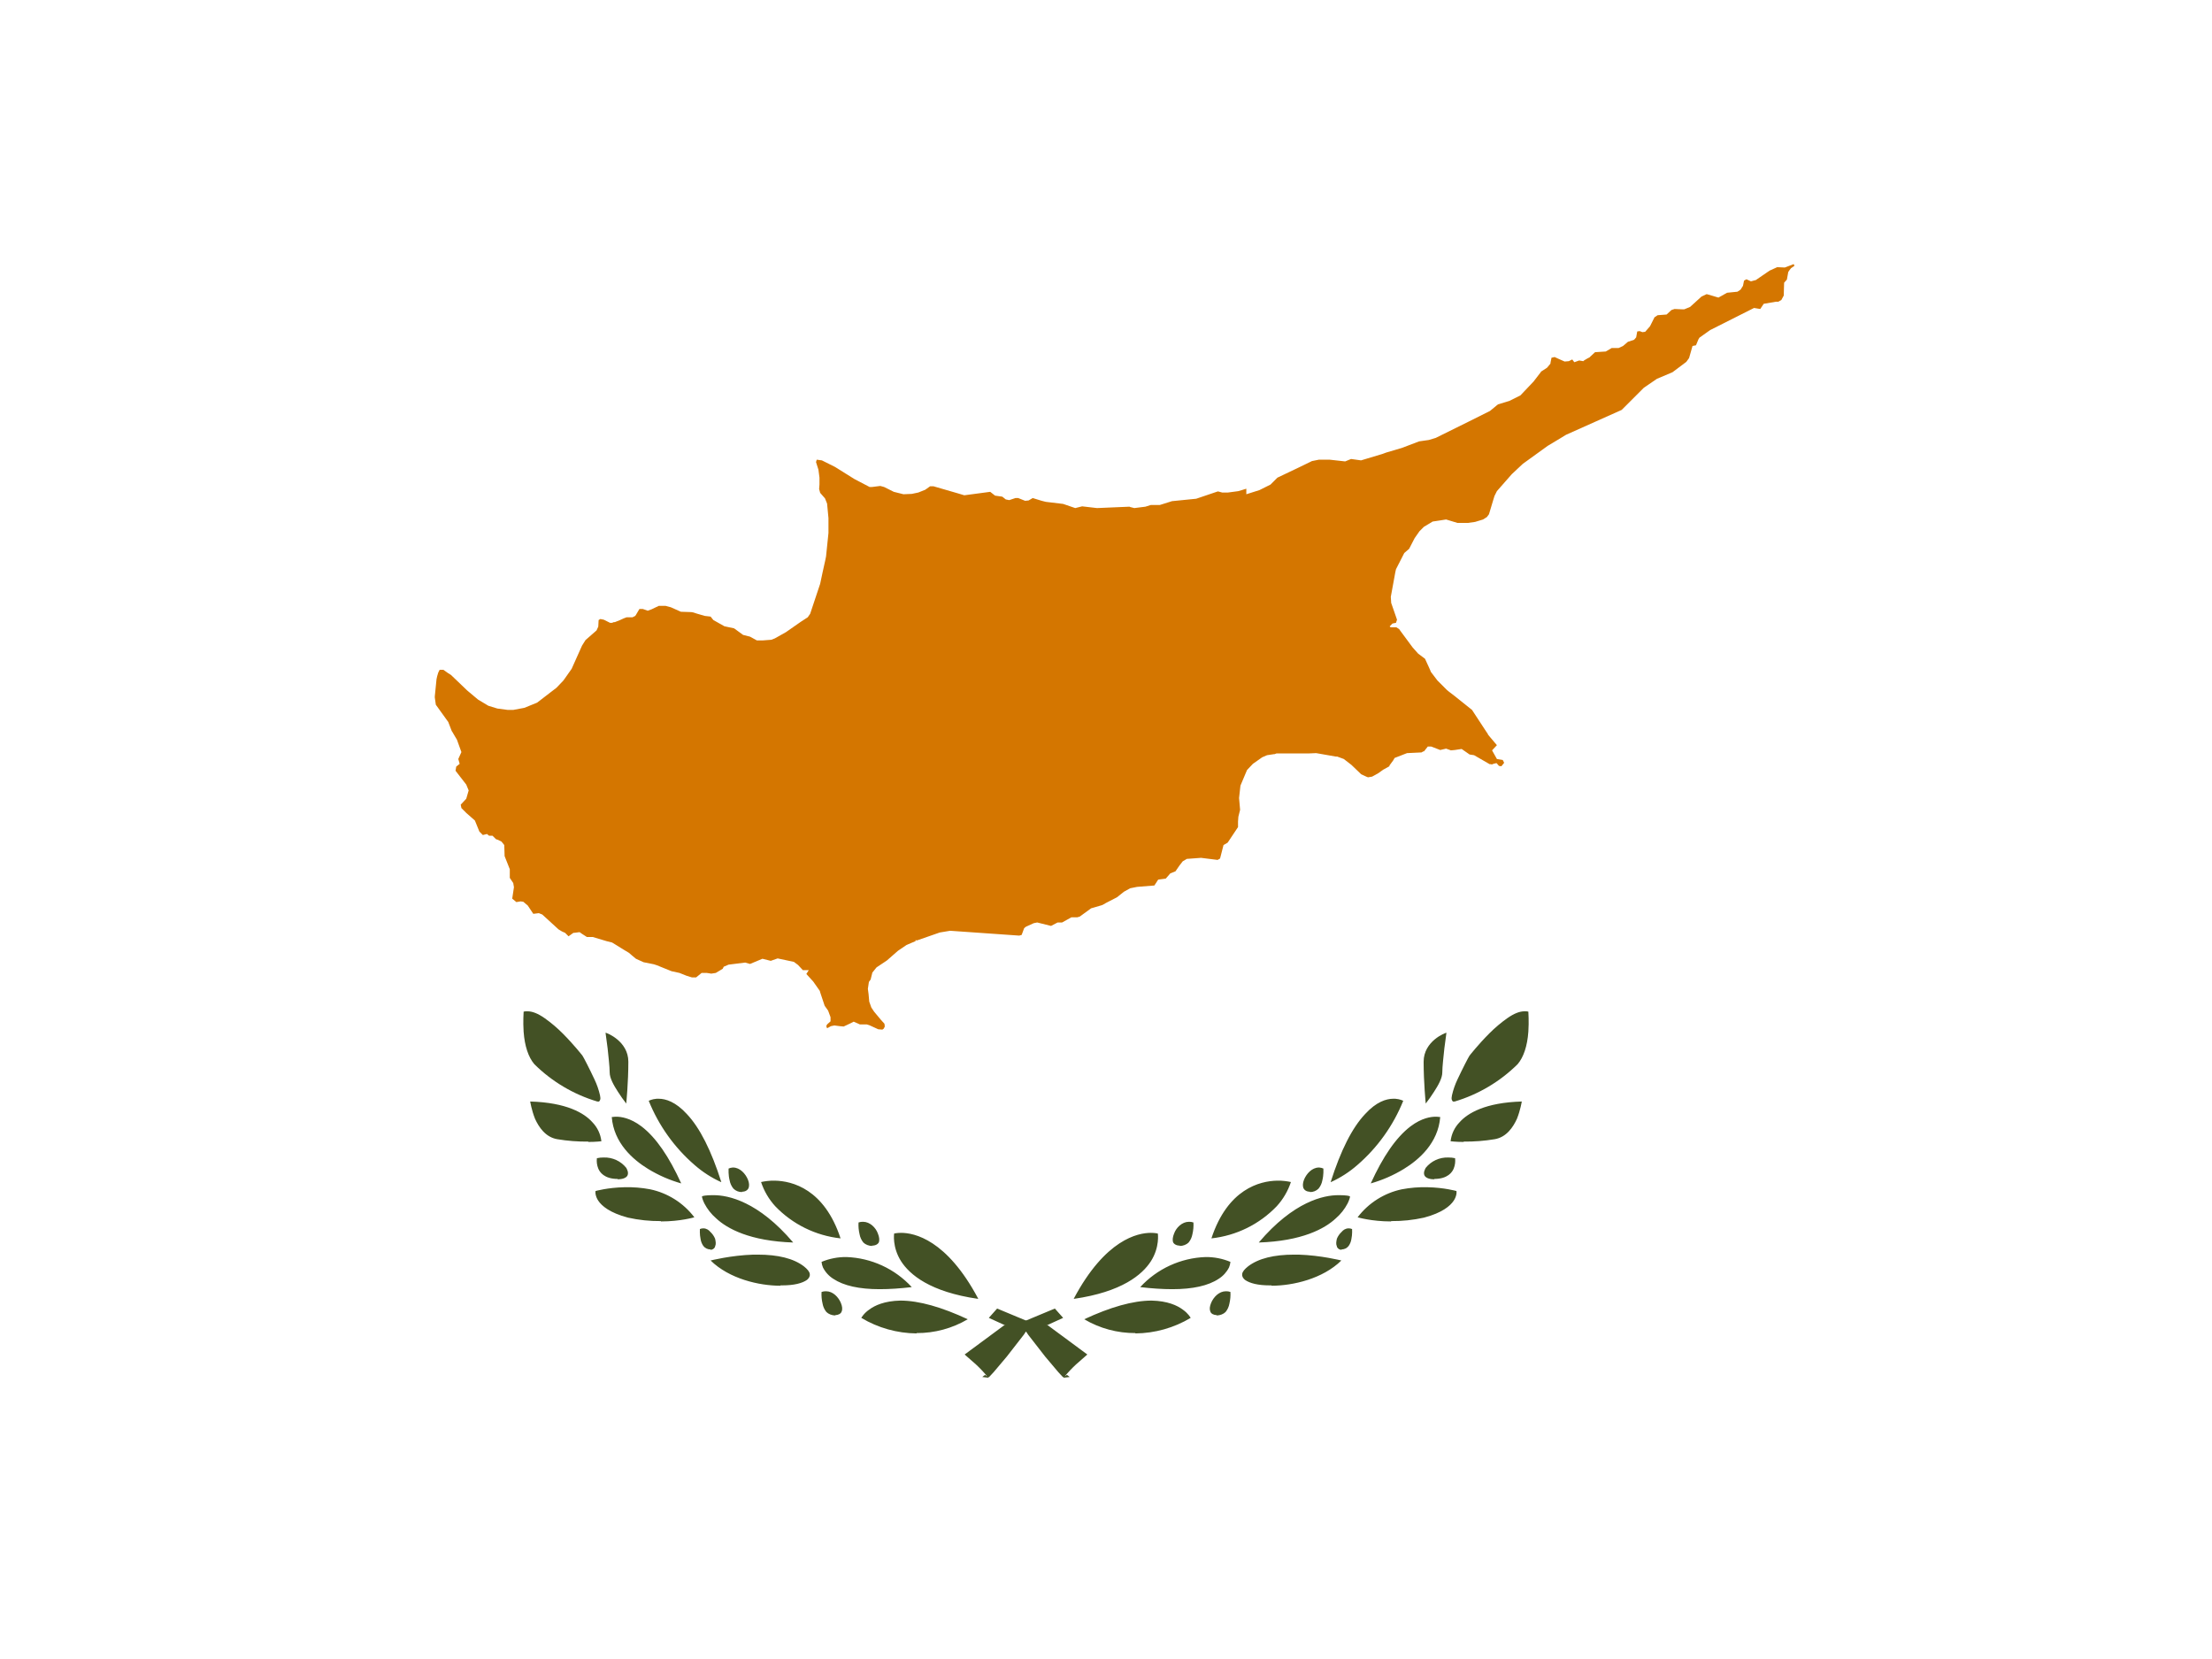
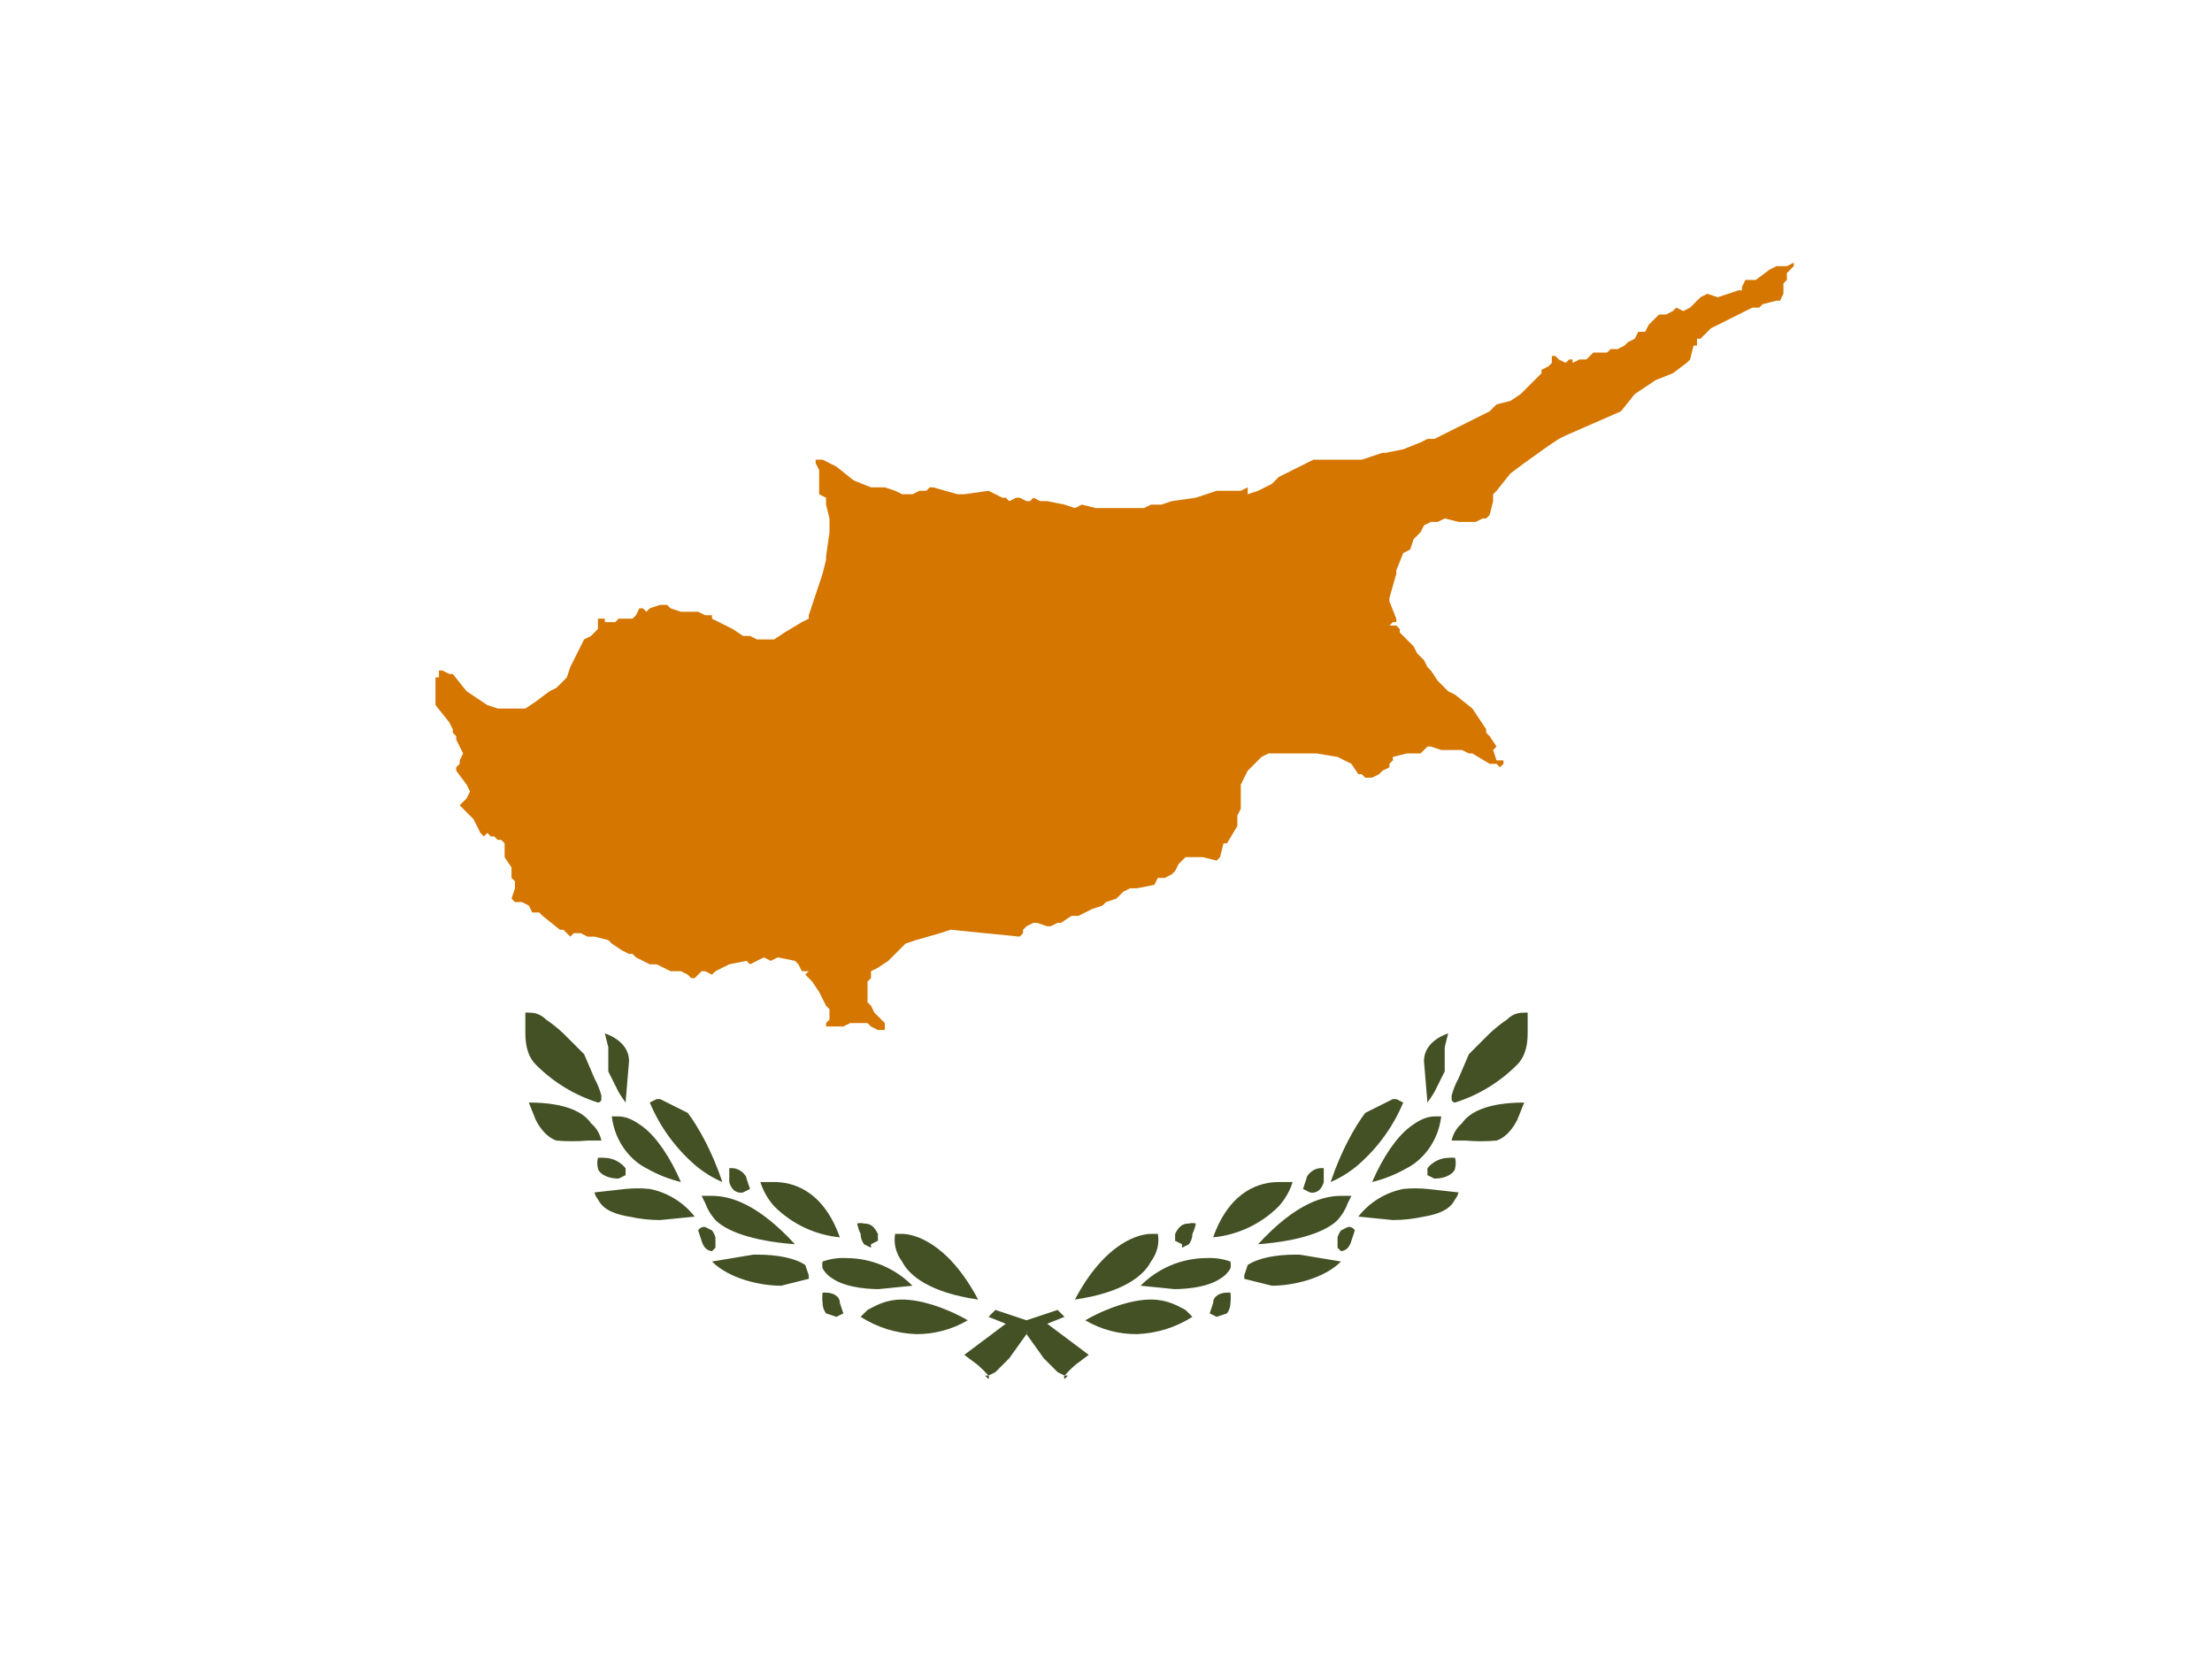
<svg xmlns="http://www.w3.org/2000/svg" xmlns:xlink="http://www.w3.org/1999/xlink" id="flag-icons-cy" viewBox="0 0 640 480">
  <path fill="#fff" d="M0 0h640v480H0z" />
-   <path id="a" fill="#435125" d="M307.8 398.6a.8.8 0 01-.2-.2h-.1l-1.3-1.4-3.8-4.5-4.9-6.3-.6-.9-6.2-1.9-4.6-2.1 2.4-2.7 8.4 3.5 6.2 1.3 11.5 8.5-3.3 2.9a37.2 37.2 0 00-3.3 3.5l.7-.5.8.6-1.6.2zm-42.6-12.8a31.7 31.7 0 01-16-4.5s.7-1.3 2.3-2.4c1.6-1.2 4.4-2.5 9-2.6 5.4 0 12 1.9 19.5 5.4a28.8 28.8 0 01-14.8 4zm-23.5-5.2c-1 0-2-.4-2.6-1a5.2 5.2 0 01-1.1-2.4 11.7 11.7 0 01-.3-3.4 3.5 3.5 0 011.3-.2c2 0 3.6 1.7 4.3 3.4.4 1 .5 1.8.2 2.5-.2.6-1 1-1.8 1zm41.3-4.8c-13.9-2-19.8-7-22.3-10.9-2.6-4.1-2-8-2-8s.8-.2 2-.2c3.8 0 13.2 1.9 22.3 19zm-28.5-2.8c-5.9 0-10.4-1-13.4-3a8.3 8.3 0 01-3-3.3 5.4 5.4 0 01-.4-1.6 18.2 18.2 0 017.2-1.4 27 27 0 0118.9 8.7c-3.4.4-6.5.6-9.3.6zm-28.7-1c-6.2 0-14.8-2-20.2-7.3 0 0 5.9-1.5 12.4-1.7h1.2c5.9 0 10.4 1.1 13.4 3.4 1 .8 1.6 1.5 1.7 2.2.1.6-.2 1.2-.8 1.7-1.4 1-3.8 1.6-7.2 1.6h-.5zm-20.3-10.5a2.6 2.6 0 01-2-1 4.7 4.7 0 01-.8-2c-.3-1.4-.2-2.8-.2-2.9a2.4 2.4 0 011-.2c.9 0 1.6.5 2 1a5.6 5.6 0 011.4 2c.2.9.3 1.6 0 2.2 0 .4-.6 1-1.3 1zm46.9-1c-1 0-2-.4-2.6-1a5.2 5.2 0 01-1.1-2.4 11.7 11.7 0 01-.3-3.4 3.5 3.5 0 011.3-.2c2 0 3.7 1.7 4.3 3.4.4 1 .5 1.8.3 2.5-.3.6-1 1-2 1zm-22.8-1c-12.6-.4-19.2-4-22.4-7a14.6 14.6 0 01-3.4-4.3c-.5-1-.7-1.8-.7-2s1.2-.4 3-.4h.4c4.2 0 12.9 1.8 23 13.7zm13.6-1.2a30.8 30.8 0 01-18.9-9.3 19.4 19.4 0 01-4.1-7s1.2-.3 3-.4a14.2 14.2 0 011 0c5 .1 14.3 2.4 19 16.7zm-52-5a42 42 0 01-9.5-1c-5.3-1.4-7.6-3.4-8.6-4.9a5 5 0 01-.8-2 3.4 3.4 0 010-.8s3.5-1 8.4-1.1a35 35 0 017.4.6 21.7 21.7 0 0112.8 8.1s-4 1.2-9.7 1.2zm23.5-8.4a3.4 3.4 0 01-2.5-1 5.2 5.2 0 01-1.1-2.4c-.4-1.6-.3-3.2-.3-3.4a3.5 3.5 0 011.2-.3h.1c2 0 3.6 1.8 4.3 3.5.4 1 .4 1.8.2 2.4-.3.7-1 1.1-1.9 1.1zm-17.6-2.5a38.6 38.6 0 01-9.6-4.2c-4.4-2.7-9.9-7.5-10.5-15l1-.1h.3c1.3 0 4 .3 7.3 2.8 4.2 3.2 8 8.8 11.5 16.5zm11.5-.4a31.2 31.2 0 01-7.6-4.9 48.5 48.5 0 01-13.3-18.6s.9-.5 2.3-.6a3.3 3.3 0 01.2 0h.4c2 0 4.9.9 8.1 4.4 3.8 4 7.1 10.6 10 19.7zm-29.9-.9c-3.9 0-5.2-2-5.6-3a6 6 0 01-.4-3 8.5 8.5 0 012-.2 8 8 0 016.5 3c.2.4.8 1.4.3 2.3-.4.6-1.3 1-2.8 1zm-8.5-10.8a51.1 51.1 0 01-9-.7c-3.4-.6-5.3-3.5-6.4-5.9-1-2.5-1.4-5-1.4-5 10.6.3 15.7 3.4 18 6a9.4 9.4 0 012.6 5.5s-1.6.2-3.8.2zm11-11a42.7 42.7 0 01-2.4-3.4c-1.3-2-2.4-4-2.4-5.6 0-1.7-.4-5-.6-7l-.6-4.5c.3 0 6.6 2.4 6.6 8.4s-.6 12-.6 12v.1zm-8.2-.6h-.2a43.7 43.7 0 01-18.2-10.8c-1.7-2-2.8-5.2-3.1-9.4-.2-3 0-5.5 0-5.8a3.3 3.3 0 011.1-.1c1.4 0 3 .6 5 2a39.6 39.6 0 015.2 4.4c3.2 3.2 5.7 6.4 5.7 6.4.3.4 2 3.7 3.5 6.9a22 22 0 011.6 4.6c.1.6.2 1 0 1.4a.7.7 0 01-.3.4.9.9 0 01-.4 0z" />
-   <use xlink:href="#a" width="100%" height="100%" transform="matrix(-1 0 0 1 593.7 0)" />
-   <path fill="#d47600" d="M519 76.4l-1.8.7-.8.3-2.2-.1-2.2 1-3.8 2.6-.1.1-1.5.4-1.3-.6-.7.4-.3 1.5-.7 1.1-.9.6-3 .3-2.5 1.4-3.4-1-1.5.7-3.3 3-1.7.7h-.5l-2.3-.1-.9.3-1.4 1.3-2.6.2-.9.6-1.3 2.6L476 96l-.8.1-.8-.3-.7.1-.3 1.7-.6.7-1.8.6-1.4 1.2-1.3.6h-2l-1.7 1-3.1.2-1.3 1.2-.3.3-.6.3-1 .6-.2.2-1.2-.2-1.4.5-.6-.8-1 .5-1.2.1-1.6-.7-1.3-.6-.9.2-.3 1.5v.2l-1 1.2-1.7 1.1-.2.3-2 2.6-3.8 4-3.2 1.6-3.3 1-2.3 1.9-6 3-9.7 4.8-2 .6-2.8.4-5 1.9-4.4 1.3-.3.1-.8.3-6.3 1.9-2.9-.4-1.7.7-4.5-.5h-3.1l-2 .4-3.7 1.8-6.3 3-2 2-3.2 1.6-3.8 1.2v-1.6l-1.3.4-1 .3-3 .4h-1.7l-1.1-.3h-.2l-6.2 2.1-7 .7-3.5 1.1H333l-1.6.5-3.2.4-1.2-.3-.2-.1-9.4.4-4.3-.5-2 .5-3.5-1.2-5-.6-1.2-.3-2.6-.8-1.2.7-1 .1-2-.8h-.8l-1.8.6-1-.2-1-.8-2.1-.3-1.4-1.1-7.5 1-2-.6-6.9-2h-1l-1.4 1-2 .8-1.9.4-2.4.1-2.8-.7-2.8-1.4-1.1-.3-2.4.3h-.7l-4.4-2.3-5.6-3.5-3.8-1.9-1.5-.2-.2.7.7 2.2.3 2.3v2l-.1 1.3.3 1.1 1.4 1.6.6 1.5.4 4.2v4.3l-.7 6.8-.2 1-.8 3.6-.7 3.3-2.9 8.7-.7 1-2 1.3-4.3 3-3.2 1.8-1 .4-2.6.2H219l-2-1.1-2-.5-2.6-1.9-2.8-.6-3.2-1.8-.8-1-1.7-.2-2.4-.7-.9-.3-.6-.1-3-.1-2.9-1.3-1.5-.4h-2l-2.1 1-1.1.4-1.4-.5h-1l-1 1.7-.2.3-.8.4h-1.7l-.8.3-1.1.5-1 .4-.5.2h-.3l-.5.2h-.6l-1.2-.6-.6-.3-1-.2-.5.3-.1 1.9-.5 1.1-1.6 1.4-1.6 1.4-1 1.6-3 6.7-1.9 2.7-.5.7-2 2.1-1.7 1.3-3.9 3-3.7 1.5-3.2.6h-1.6l-3-.4-2.6-.8-3-1.8-3.1-2.6-4.7-4.5-.6-.4-.2-.1-1.4-1h-1.1l-.4.8-.3 1-.2.9-.5 5v.3l.3 2.1 3.6 5 1 2.6.2.3.7 1.2.6 1 1.3 3.6-.9 2 .4 1.4-1 .8-.2 1.2 3.1 4 .7 1.7-.7 2.4-1.3 1.4-.3.3.2 1 1.4 1.4 2.5 2.2 1.3 3.2 1 1 1.2-.3.6.5h1l1 1 .6.2 1 .5.8 1 .1 3.2 1.5 3.8v2.5l1 1.5.2 1.2-.5 3.3 1.2 1 1.2-.2.8.1 1.3 1.1 1.6 2.4 1.6-.2 1 .4 4.7 4.3 1 .6.9.4 1 1 1.4-1h.2l1.6-.2.7.5 1.4.9h1.7l4 1.2 1.6.4 3.4 2.1 1.5.9.8.7 1.2 1 2.2 1 2 .4 1 .2.9.3 4.2 1.7 2.3.5 2 .8 1.6.5h1.2l1.6-1.3h1.5l1.3.2 1.3-.2 2-1.2.3-.6 1.4-.6 4.8-.6 1.4.4 3.6-1.5 2.4.6 2-.7 4.7 1 1.2.9 1.4 1.5h1.7l-.7 1.1 2 2.2 1.9 2.7.1.4 1.3 3.9 1 1.4.7 1.9v1.2l-1 .9-.2.4v.2l.2.5.4-.2.7-.4 1-.2 1.6.2 1.1.1 1.7-.8 1.2-.6 1.8.8h2l.9.3 2.4 1.1 1.2.1.4-.3.3-.6-.1-.8-1-1.1-2-2.4-.8-1.2-.6-1.7-.2-2.2-.2-1.5.3-2 .5-.7.4-1.6.1-.4 1.2-1.5 3-2 3.2-2.8 2.5-1.7 2.6-1.1v-.3l.4.1 6.6-2.3 3-.5 20 1.4.7-.2.7-1.9.3-.3.3-.2 2.2-1 1-.2 2.8.7 1.2.3 1.9-1h1.3l2.7-1.5h1.7l.7-.2 3.3-2.4 3.1-.9.8-.4.3-.2 3.3-1.7 2-1.6 1.8-1 2-.4 5-.4 1.1-1.7 2.2-.3 1.3-1.5 1.5-.6 1.1-1.6 1-1.3 1.2-.7 4.1-.3 4.8.6.7-.4 1-3.9 1.2-.7 3-4.5v-1.6l.1-1.4.5-2-.3-3.4.4-3.6 1.9-4.5 1.7-1.8 2.7-1.9 1.4-.6 2-.3h.2l.5-.2h9.2l2.3-.1 5.7 1h.4l1.9.7 2.2 1.7 2.4 2.3.4.4 1.5.7.5.2 1.2-.2 1.8-1 1.4-1 1.8-1v-.2l1.1-1.5.4-.7 3.6-1.4 4.2-.2.5-.3h.2l1.1-1.4h1l2.6 1 1.7-.4 1.4.5 1.1-.1 2-.3 2.3 1.6 1.3.2 4.5 2.6h.4l.2.1.5-.2.8-.2h.1l.1.1.6.7.7.1.8-1-.3-.6-.1-.2-1.7-.3-1.4-2.5 1.4-1.5-2.2-2.6-.4-.5v-.1l-.8-1.2-3.8-5.8-5-4-1.7-1.3-.6-.5-2.7-2.7-1.9-2.5-.2-.5-.4-.9-1.1-2.4-2-1.5-1.6-1.8-3.4-4.6-.5-.7-.8-.5h-1.7l-.1-.2h-.1v-.1l.8-.8 1-.2.3-.9-1.7-4.9v-.2l-.1-1.5 1.3-7.1.2-.9 2.4-4.7 1.4-1.2 1.6-3.1 1.4-2 1.3-1.3.2-.1 2.3-1.4 2-.3 1.9-.3 3.3 1h3l.7-.1 1.4-.2 2.3-.7 1.1-.7.6-.8 1.2-4 .4-1.3.7-1.4 4.3-4.9 3.2-3 7.2-5.2 3.5-2.1 1.8-1.1 16.1-7.2 4.2-4.2 2.2-2.2 3.8-2.6 4.5-1.9 4-3 .8-1.1 1-3.5 1-.2.7-1.7.3-.5 3.1-2.2.4-.2 12.3-6.2 1.8.3 1-1.5 3.5-.6h.7l.9-.5.7-1.3v-.3l.1-3.4.8-.9.4-2.2.4-.6.4-.5 1-.7-.2-.4z" />
+   <path id="a" fill="#435125" d="M308 399a1 1 0 010-1l-2-1-4-4-5-7v-1l-6-2-5-2 2-2 9 3 6 1 12 9-4 3a37 37 0 00-3 3h1l-1 1zm-43-13a32 32 0 01-16-5l2-2c2-1 5-3 10-3s12 2 19 6a29 29 0 01-15 4zm-23-5l-3-1a5 5 0 01-1-3 12 12 0 010-3 4 4 0 011 0c2 0 4 1 4 3l1 3-2 1zm41-5c-14-2-20-7-22-11-3-4-2-8-2-8h2c3 0 13 2 22 19zm-28-3c-6 0-11-1-14-3a8 8 0 01-3-3 5 5 0 010-2 18 18 0 017-1 27 27 0 0119 8l-10 1zm-29-1c-6 0-15-2-20-7l12-2h1c6 0 11 1 14 3l1 3v1l-8 2zm-20-10a3 3 0 01-2-1 5 5 0 01-1-2l-1-3a2 2 0 012-1l2 1a6 6 0 011 2v3l-1 1zm46-1l-2-1a5 5 0 01-1-3 12 12 0 01-1-3 4 4 0 012 0c2 0 3 1 4 3v2l-2 1zm-22-1c-13-1-20-4-23-7a15 15 0 01-3-5l-1-2h3c5 0 13 2 24 14zm13-2a31 31 0 01-19-9 19 19 0 01-4-7h3a14 14 0 011 0c5 0 14 2 19 16zm-52-5a42 42 0 01-9-1c-6-1-8-3-9-5a5 5 0 01-1-2l9-1a35 35 0 017 0 22 22 0 0113 8l-10 1zm24-8a3 3 0 01-3-1 5 5 0 01-1-2v-4a4 4 0 011 0c2 0 4 2 4 3l1 3-2 1zm-18-3a39 39 0 01-10-4c-4-2-9-7-10-15h1c2 0 4 0 8 3s8 9 11 16zm12 0a31 31 0 01-8-5 49 49 0 01-13-18l2-1h1l8 4c3 4 7 11 10 20zm-30-1c-4 0-6-2-6-3a6 6 0 010-3 9 9 0 012 0 8 8 0 016 3v2l-2 1zm-9-11a51 51 0 01-9 0c-3-1-5-4-6-6l-2-5c11 0 16 3 18 6a9 9 0 013 5h-4zm11-11a43 43 0 01-2-3l-3-6v-7l-1-4s7 2 7 8l-1 12zm-8 0a44 44 0 01-18-11c-2-2-3-5-3-9v-6a3 3 0 011 0c1 0 3 0 5 2a40 40 0 015 4l6 6 3 7a22 22 0 012 5v1a1 1 0 01-1 1z" />
+   <use xlink:href="#a" width="100%" height="100%" transform="matrix(-1 0 0 1 594 0)" />
+   <path fill="#d47600" d="M519 76l-2 1h-3l-2 1-4 3h-3l-1 2v1h-1l-3 1-3 1-3-1-2 1-3 3-2 1-2-1-1 1-2 1h-2l-1 1-2 2-1 2h-2l-1 2-2 1-1 1-2 1h-2l-1 1h-4l-1 1-1 1h-2l-2 1v-1h-1l-1 1-2-1-1-1h-1v2l-1 1-2 1v1l-2 2-4 4-3 2-4 1-2 2-6 3-10 5h-2l-2 1-5 2-5 1h-1l-6 2h-14l-4 2-6 3-2 2-4 2-3 1v-2l-2 1h-7l-6 2-7 1-3 1h-3l-2 1h-14l-4-1-2 1-3-1-5-1h-2l-2-1-1 1h-1l-2-1h-1l-2 1-1-1h-1l-2-1-2-1-7 1h-2l-7-2h-1l-1 1h-2l-2 1h-3l-2-1-3-1h-4l-5-2-5-4-4-2h-2v1l1 2v7l2 1v2l1 4v4l-1 7v1l-1 4-1 3-3 9v1l-2 1-5 3-3 2h-5l-2-1h-2l-3-2-2-1-4-2v-1h-2l-2-1h-5l-3-1-1-1h-2l-3 1-1 1-1-1h-1l-1 2-1 1h-4l-1 1h-3v-1h-2v3l-2 2-2 1-1 2-3 6-1 3-1 1-2 2-2 1-4 3-3 2h-8l-3-1-3-2-3-2-4-5h-1l-2-1h-1v2h-1v8l4 5 1 2v1l1 1v1l2 4-1 2v1l-1 1v1l3 4 1 2-1 2-1 1-1 1 1 1 1 1 2 2 2 4 1 1 1-1 1 1h1l1 1h1l1 1v4l2 3v3l1 1v2l-1 3 1 1h2l2 1 1 2h2l1 1 5 4h1l1 1 1 1 1-1h2l2 1h2l4 1 1 1 3 2 2 1h1l1 1 2 1 2 1h2l4 2h3l2 1 1 1h1l2-2h1l2 1 1-1 2-1 2-1 5-1 1 1 4-2 2 1 2-1 5 1 1 1 1 2h2l-1 1 2 2 2 3 2 4 1 1v3l-1 1v1h5l2-1h5l1 1 2 1h2v-2l-1-1-2-2-1-2-1-1v-6l1-1v-2l2-1 3-2 3-3 2-2 3-1 7-2 3-1 20 2 1-1v-1l1-1 2-1h1l3 1h1l2-1h1l3-2h2l4-2 3-1 1-1 3-1 2-2 2-1h2l5-1 1-2h2l2-1 1-1 1-2 1-1 1-1h5l4 1 1-1 1-4h1l3-5v-3l1-2v-7l2-4 2-2 2-2 2-1h14l6 1 2 1 2 1 2 3h1l1 1h2l2-1 1-1 2-1v-1l1-1v-1l4-1h4l1-1 1-1h1l3 1h6l2 1h1l5 3h2l1 1 1-1v-1h-2l-1-3 1-1-2-3-1-1v-1l-4-6-5-4-2-1-3-3-2-3-1-1-1-2-2-2-1-2-4-4v-1l-1-1h-2l1-1h1v-1l-2-5v-1l2-7v-1l2-5 2-1 1-3 2-2 1-2 2-1h2l2-1 4 1h5l2-1h1l1-1 1-4v-2l1-1 4-5 4-3 7-5 3-2 2-1 16-7 4-5 3-2 3-2 5-2 4-3 1-1 1-4h1v-2h1l3-3 12-6h2l1-1 4-1h1l1-2v-3l1-1v-2l1-1 1-1v-1z" />
</svg>
